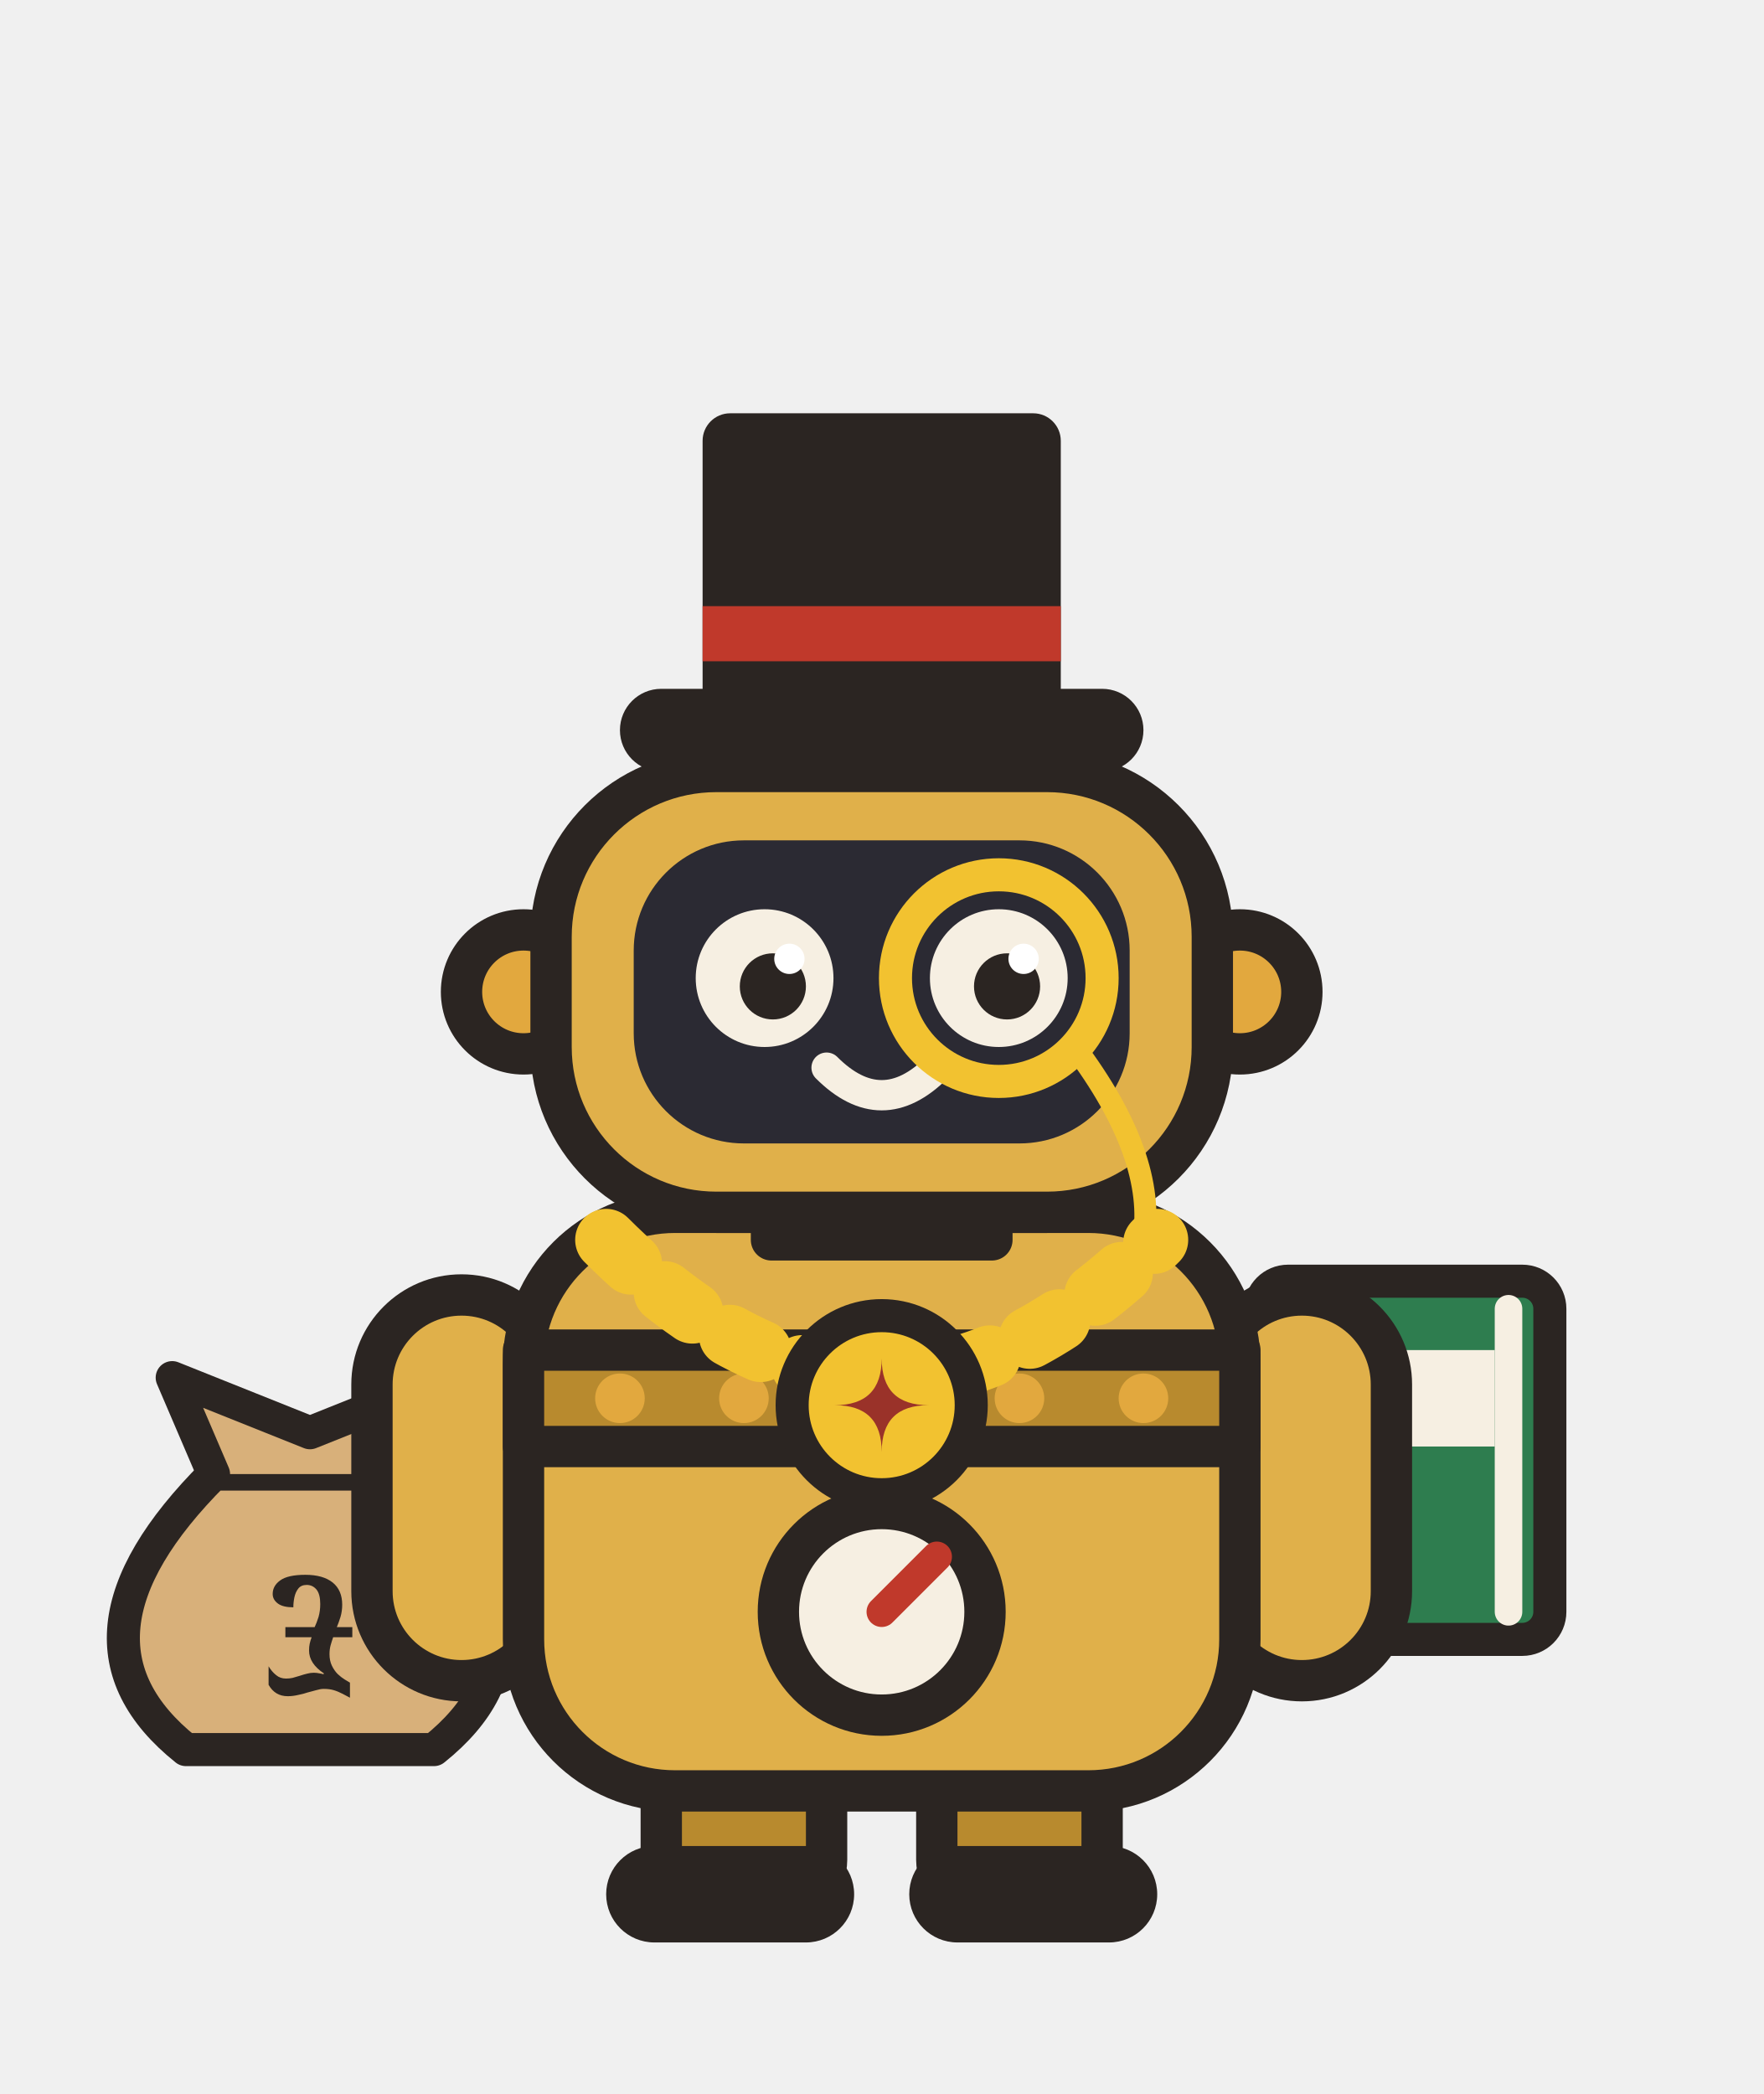
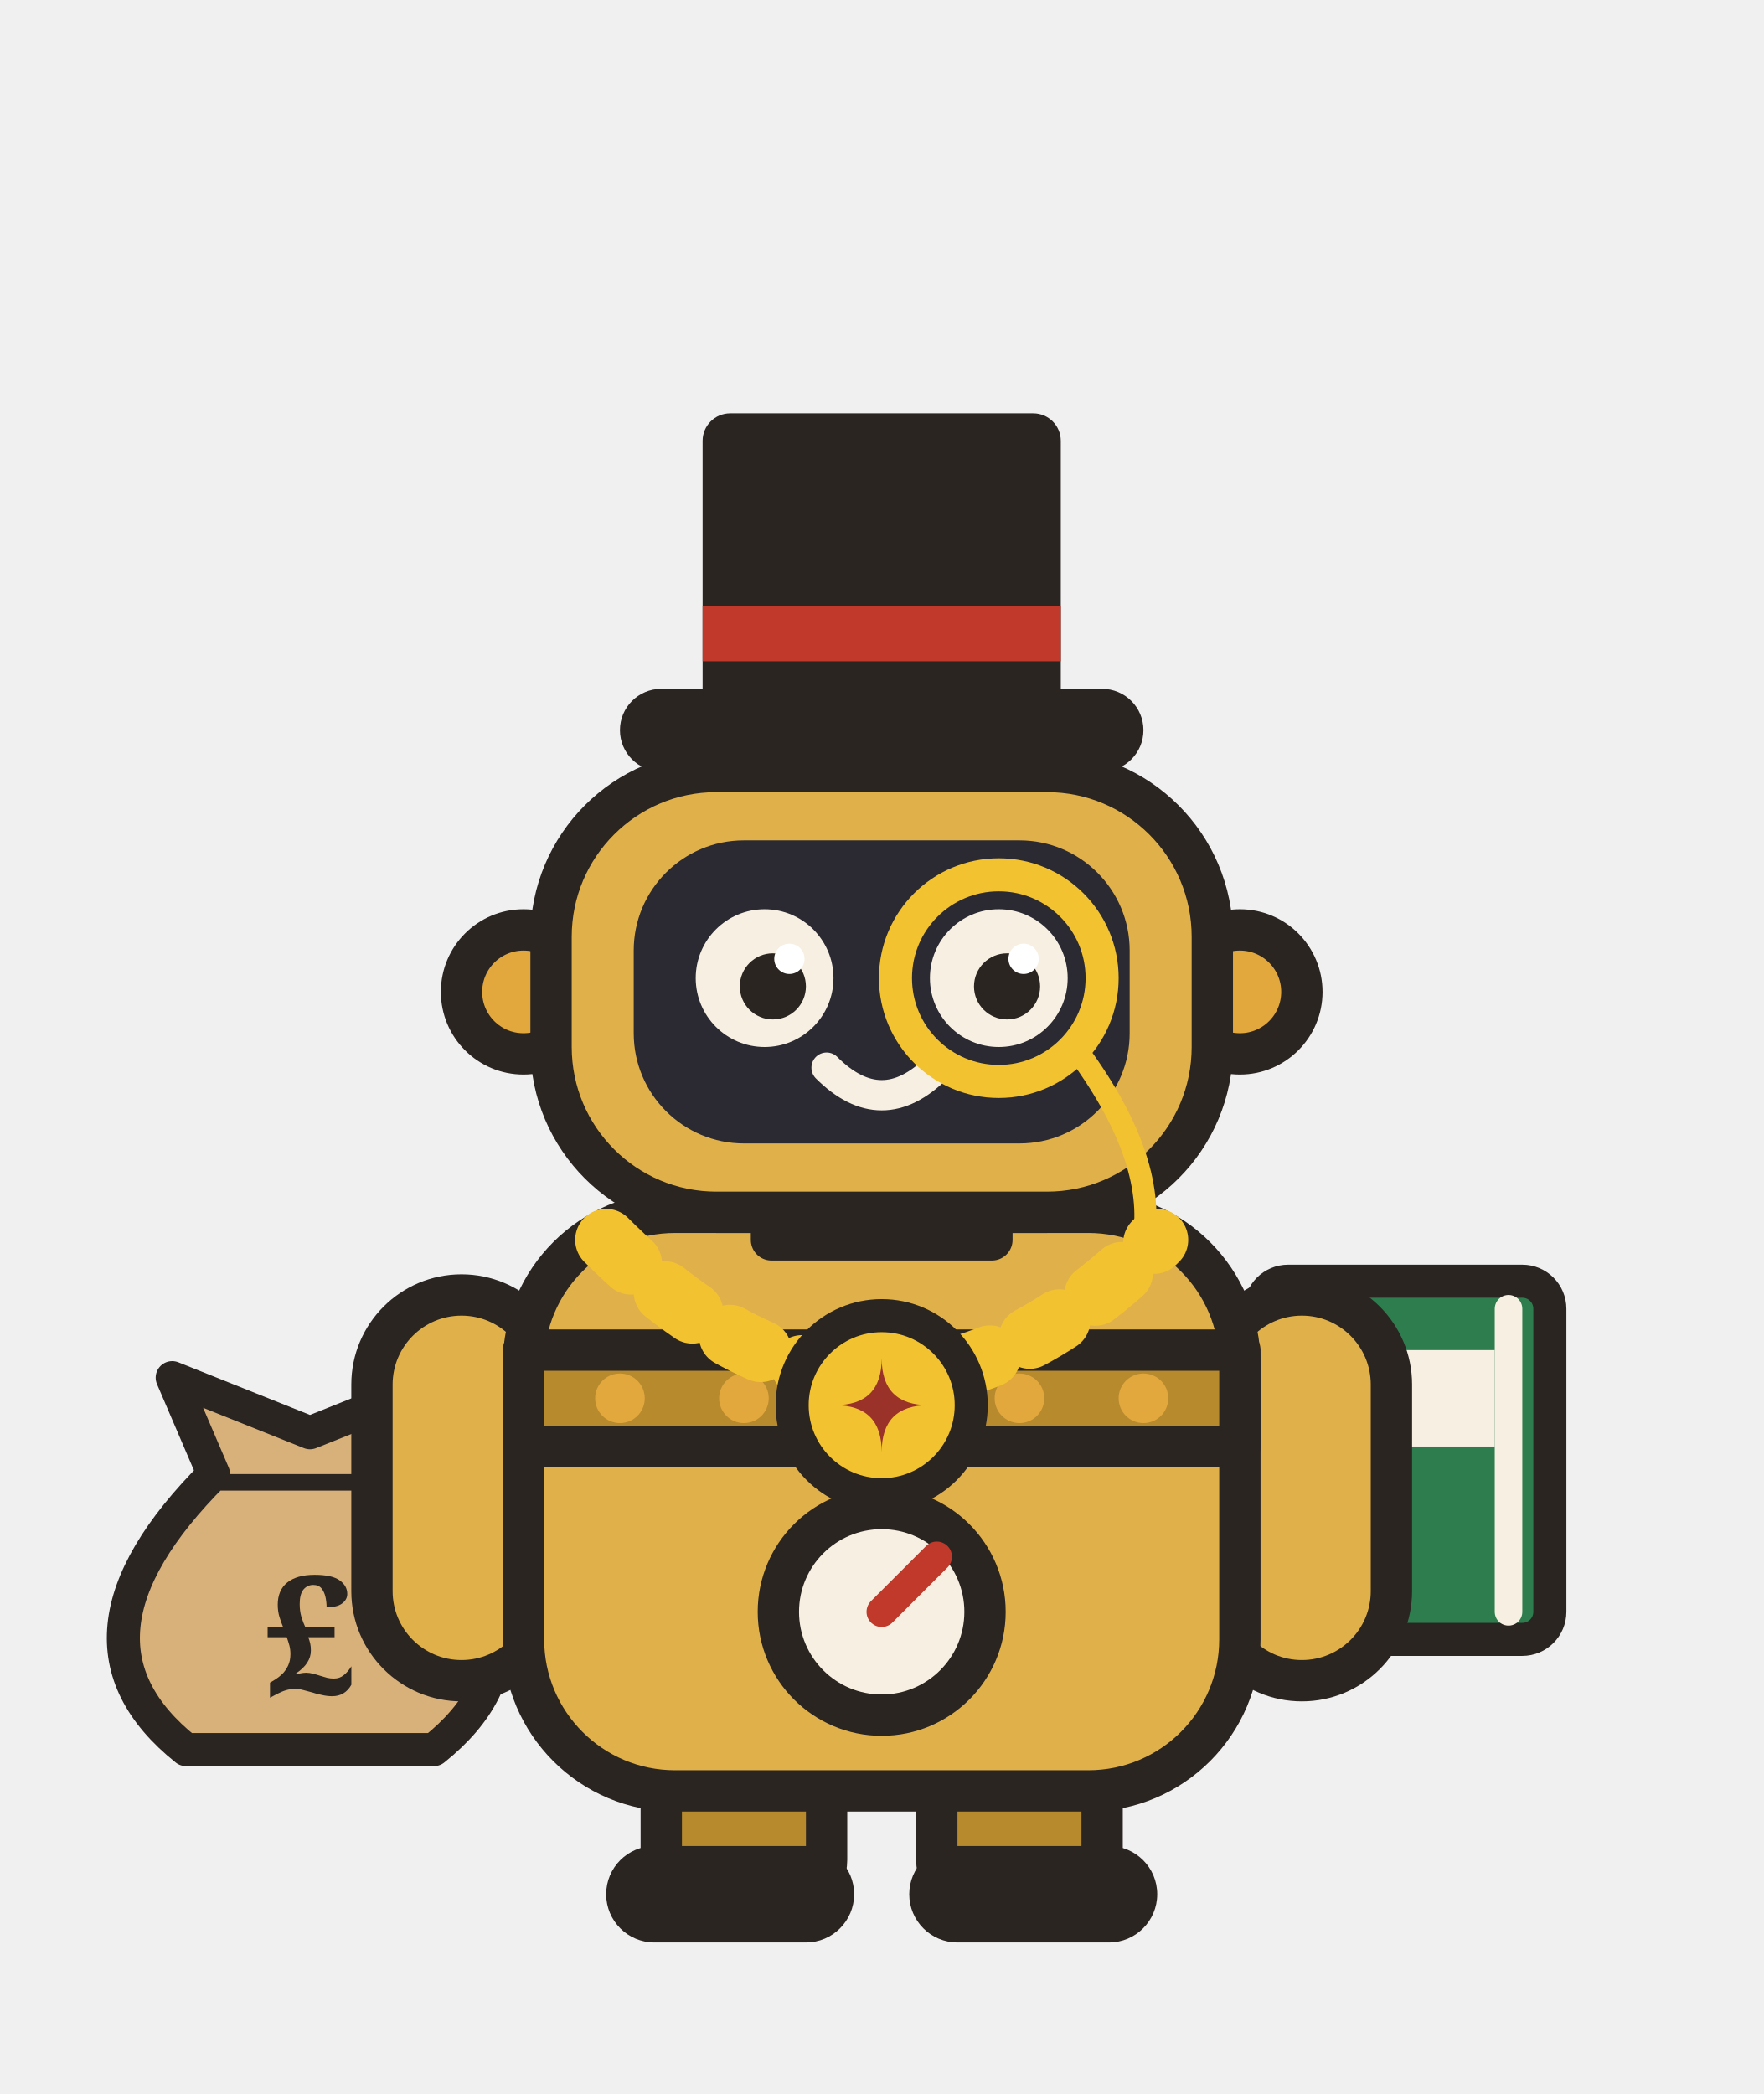
<svg xmlns="http://www.w3.org/2000/svg" viewBox="-4 -30 128 152">
  <rect x="87.5" y="63" width="21" height="26" rx="2" fill="#2e7d4f" stroke="#2b2522" stroke-width="2.4" stroke-linejoin="round" stroke-linecap="round" />
  <rect x="91.5" y="68" width="13" height="7" fill="#f6efe2" />
  <path d="M105.5 65 V87" fill="none" stroke="#f6efe2" stroke-width="2" stroke-linecap="round" stroke-linejoin="round" />
  <g transform="translate(120 0) scale(-1 1)">
    <path d="M94.5 77 Q82.5 89 92.5 97 H110.5 Q120.5 89 108.5 77 Z" fill="#d8b07a" stroke="#2b2522" stroke-width="2.4" stroke-linejoin="round" stroke-linecap="round" />
    <path d="M94.5 77 L91.5 70 L101.5 74 L111.5 70 L108.5 77" fill="#d8b07a" stroke="#2b2522" stroke-width="2.4" stroke-linejoin="round" stroke-linecap="round" />
-     <text x="101.5" y="93" text-anchor="middle" font-family="Georgia, serif" font-size="12" font-weight="700" fill="#2b2522">£</text>
+     <g transform="translate(203 0) scale(-1 1)">
+       <text x="101.5" y="93" text-anchor="middle" font-family="Georgia, serif" font-size="12" font-weight="700" fill="#2b2522">£</text>
+     </g>
  </g>
  <rect x="44" y="94" width="12" height="14" rx="3" fill="#b88a2e" stroke="#2b2522" stroke-width="3" stroke-linejoin="round" stroke-linecap="round" />
  <rect x="64" y="94" width="12" height="14" rx="3" fill="#b88a2e" stroke="#2b2522" stroke-width="3" stroke-linejoin="round" stroke-linecap="round" />
  <rect x="40" y="104" width="18" height="7" rx="3.5" fill="#2b2522" />
  <rect x="62" y="104" width="18" height="7" rx="3.5" fill="#2b2522" />
  <rect x="23" y="64" width="13" height="28" rx="6.5" fill="#e0b04a" stroke="#2b2522" stroke-width="3" stroke-linejoin="round" stroke-linecap="round" />
  <rect x="84" y="64" width="13" height="28" rx="6.5" fill="#e0b04a" stroke="#2b2522" stroke-width="3" stroke-linejoin="round" stroke-linecap="round" />
  <rect x="34" y="58" width="52" height="42" rx="11" fill="#e0b04a" stroke="#2b2522" stroke-width="3" stroke-linejoin="round" stroke-linecap="round" />
  <rect x="34" y="68" width="52" height="7" fill="#b88a2e" stroke="#2b2522" stroke-width="3" stroke-linejoin="round" stroke-linecap="round" />
  <circle cx="41" cy="71.5" r="1.8" fill="#e2a83e" />
  <circle cx="50" cy="71.5" r="1.8" fill="#e2a83e" />
  <circle cx="70" cy="71.5" r="1.8" fill="#e2a83e" />
  <circle cx="79" cy="71.5" r="1.8" fill="#e2a83e" />
  <circle cx="60" cy="87" r="7.5" fill="#f6efe2" stroke="#2b2522" stroke-width="3" stroke-linejoin="round" stroke-linecap="round" />
  <path d="M60 87 L64 83" fill="none" stroke="#c0392b" stroke-width="2.2" stroke-linecap="round" stroke-linejoin="round" />
  <rect x="52" y="53" width="16" height="7" fill="#b88a2e" stroke="#2b2522" stroke-width="3" stroke-linejoin="round" stroke-linecap="round" />
  <path d="M40 60 Q60 80 80 60" fill="none" stroke="#f2c230" stroke-width="4.5" stroke-linecap="round" stroke-dasharray="2.5 3.2" stroke-linejoin="round" />
  <circle cx="60" cy="72" r="6.5" fill="#f2c230" stroke="#2b2522" stroke-width="2.4" stroke-linejoin="round" stroke-linecap="round" />
  <path d="M60 68.6 Q60 72 63.4 72 Q60 72 60 75.4 Q60 72 56.6 72 Q60 72 60 68.6 Z" fill="#9a3229" />
  <circle cx="34" cy="42" r="4.5" fill="#e2a83e" stroke="#2b2522" stroke-width="3" stroke-linejoin="round" stroke-linecap="round" />
  <circle cx="86" cy="42" r="4.5" fill="#e2a83e" stroke="#2b2522" stroke-width="3" stroke-linejoin="round" stroke-linecap="round" />
  <rect x="36" y="26" width="48" height="32" rx="12" fill="#e0b04a" stroke="#2b2522" stroke-width="3" stroke-linejoin="round" stroke-linecap="round" />
  <rect x="42" y="31" width="36" height="22" rx="8" fill="#2b2a33" />
  <circle cx="51.5" cy="41" r="5" fill="#f6efe2" />
  <circle cx="52.1" cy="41.6" r="2.4" fill="#2b2522" />
  <circle cx="53.3" cy="39.6" r="1.1" fill="#fff" />
  <circle cx="68.5" cy="41" r="5" fill="#f6efe2" />
  <circle cx="69.1" cy="41.6" r="2.4" fill="#2b2522" />
  <circle cx="70.3" cy="39.6" r="1.1" fill="#fff" />
  <path d="M56 47.5 Q60 51.5 64 47.5" fill="none" stroke="#f6efe2" stroke-width="2.2" stroke-linecap="round" stroke-linejoin="round" />
  <circle cx="68.5" cy="41" r="7.5" fill="none" stroke="#f2c230" stroke-width="2.4" />
  <path d="M74 46 Q80 54 79 60" fill="none" stroke="#f2c230" stroke-width="1.6" stroke-linecap="round" stroke-linejoin="round" />
  <rect x="47" y="0" width="26" height="22" rx="2" fill="#2b2522" />
  <rect x="47" y="14" width="26" height="4" fill="#c0392b" />
  <rect x="41" y="20" width="38" height="6" rx="3" fill="#2b2522" />
</svg>
